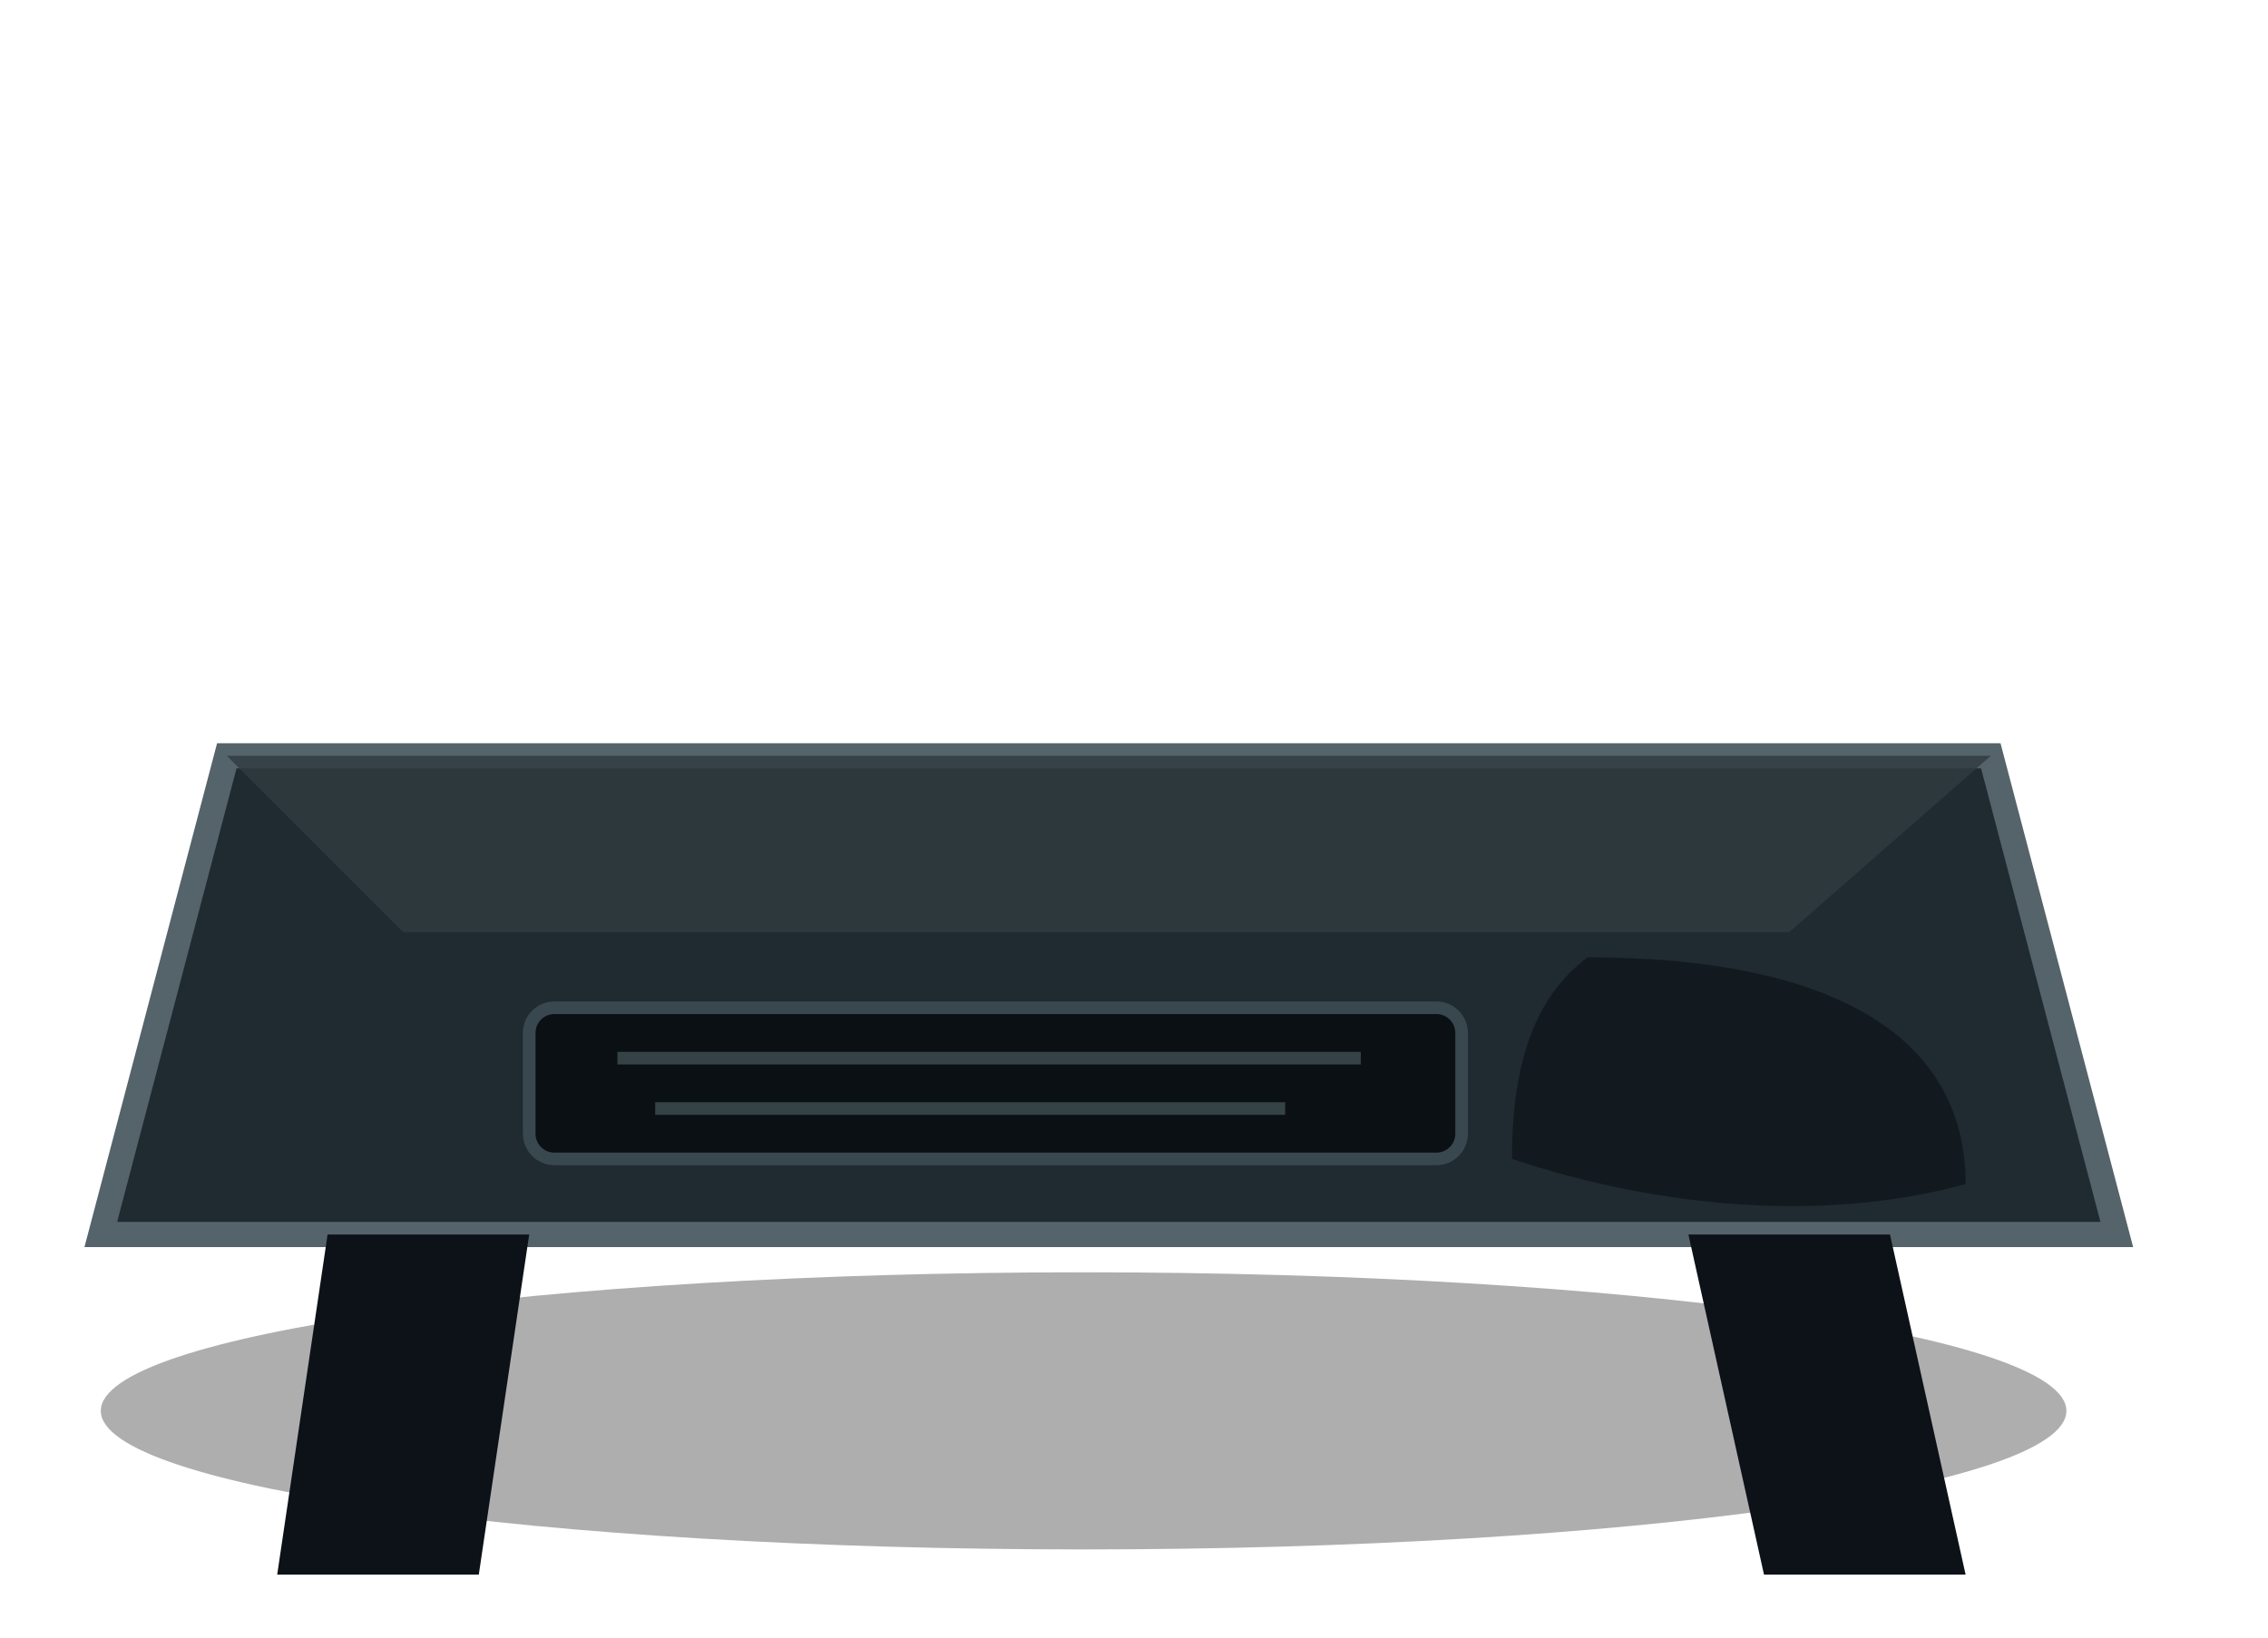
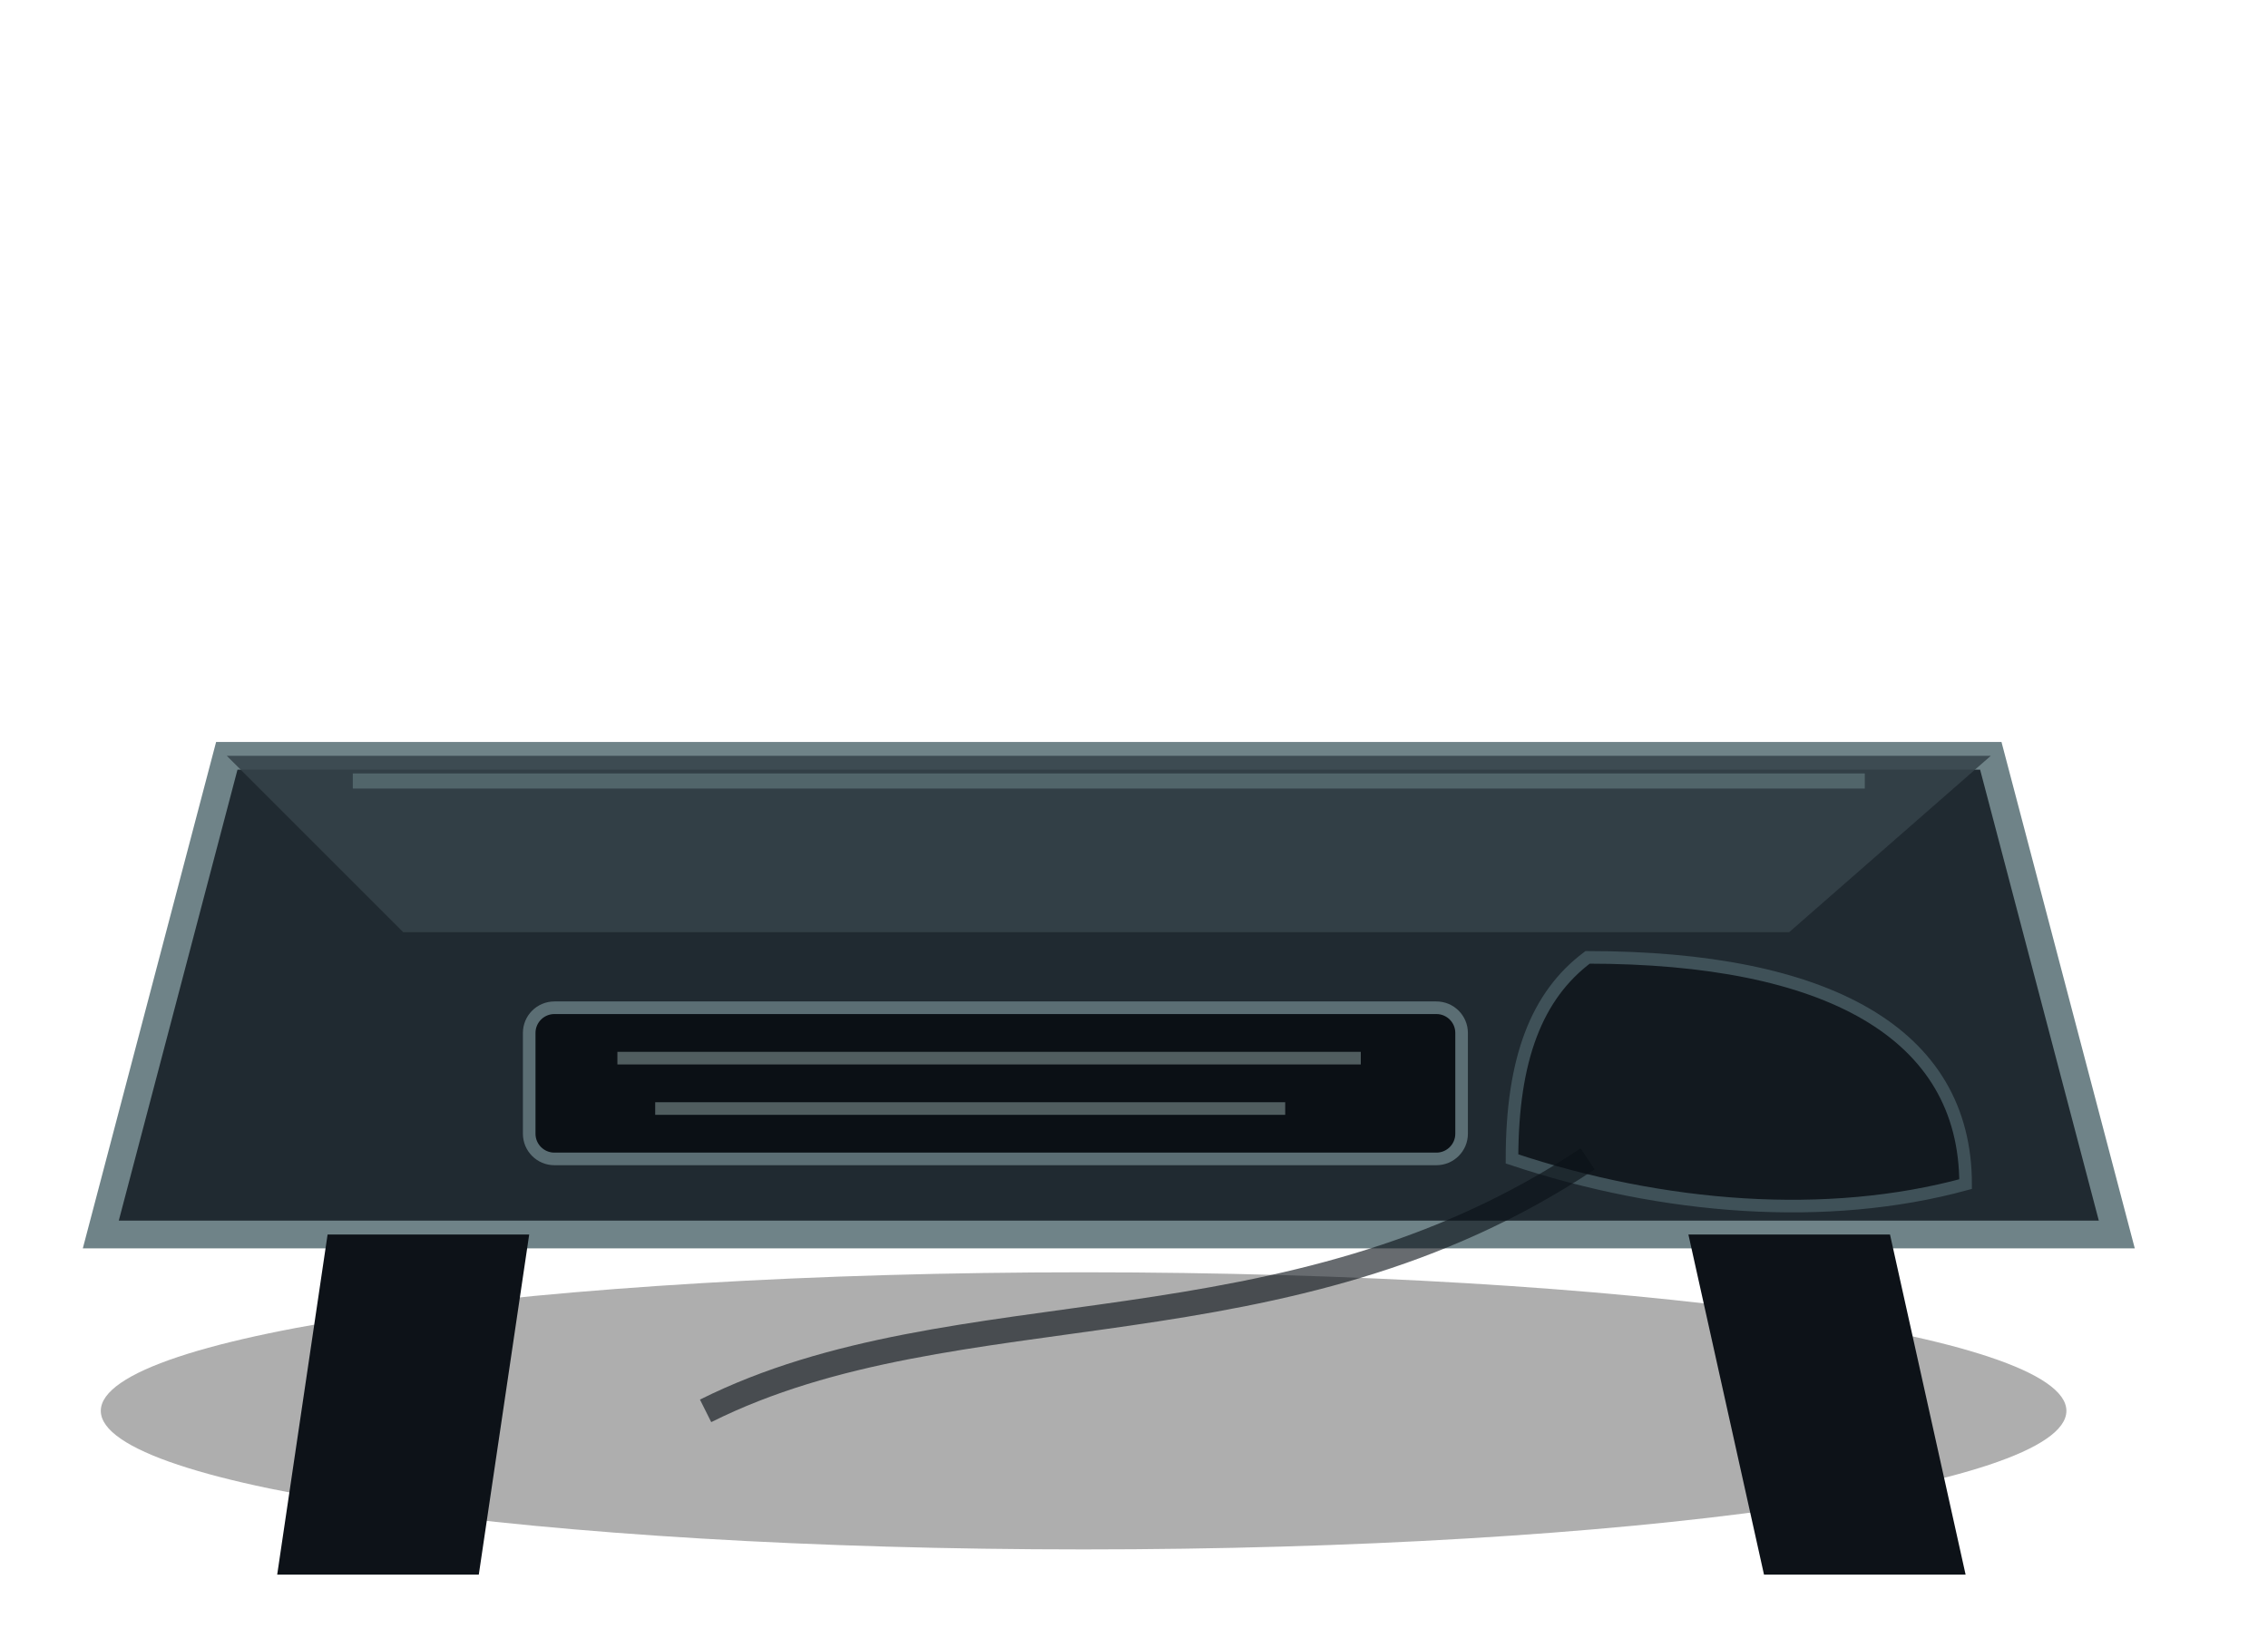
<svg xmlns="http://www.w3.org/2000/svg" width="180" height="130" viewBox="0 0 180 130">
  <ellipse cx="86" cy="112" rx="78" ry="11" fill="#000000" opacity="0.32" />
-   <path d="M18 60 L158 60 L168 98 L8 98 Z" fill="#202a31" stroke="#55636a" stroke-width="2" />
-   <path d="M18 60 L158 60 L142 74 L32 74 Z" fill="#303a40" opacity="0.82" />
+   <path d="M18 60 L158 60 L168 98 L8 98 Z" fill="#202a31" stroke="#6f8388" stroke-width="2.2" />
+   <path d="M18 60 L158 60 L142 74 L32 74 Z" fill="#354249" opacity="0.86" />
  <path d="M26 98 L42 98 L38 125 L22 125 Z" fill="#0d1218" />
  <path d="M134 98 L150 98 L156 125 L140 125 Z" fill="#0d1218" />
-   <rect x="42" y="80" width="74" height="12" rx="2" fill="#0b1015" stroke="#39484f" stroke-width="1" />
-   <g stroke="#71878b" stroke-width="1" opacity="0.42">
+   <path d="M28 62 H148" stroke="#84a2a5" stroke-width="1.2" opacity="0.38" />
+   <rect x="42" y="80" width="74" height="12" rx="2" fill="#0b1015" stroke="#5b6e74" stroke-width="1" />
+   <g stroke="#95a9aa" stroke-width="1" opacity="0.5">
    <path d="M49 84 H108" />
    <path d="M52 88 H102" />
  </g>
-   <path d="M126 76 C145 76 156 82 156 94 C145 97 132 96 120 92 C120 84 122 79 126 76 Z" fill="#12191f" />
+   <path d="M126 76 C145 76 156 82 156 94 C145 97 132 96 120 92 C120 84 122 79 126 76 Z" fill="#12191f" stroke="#3f5158" stroke-width="1" />
+   <path d="M126 92 C102 108 76 102 56 112" stroke="#091016" stroke-width="2" fill="none" opacity="0.62" />
</svg>
